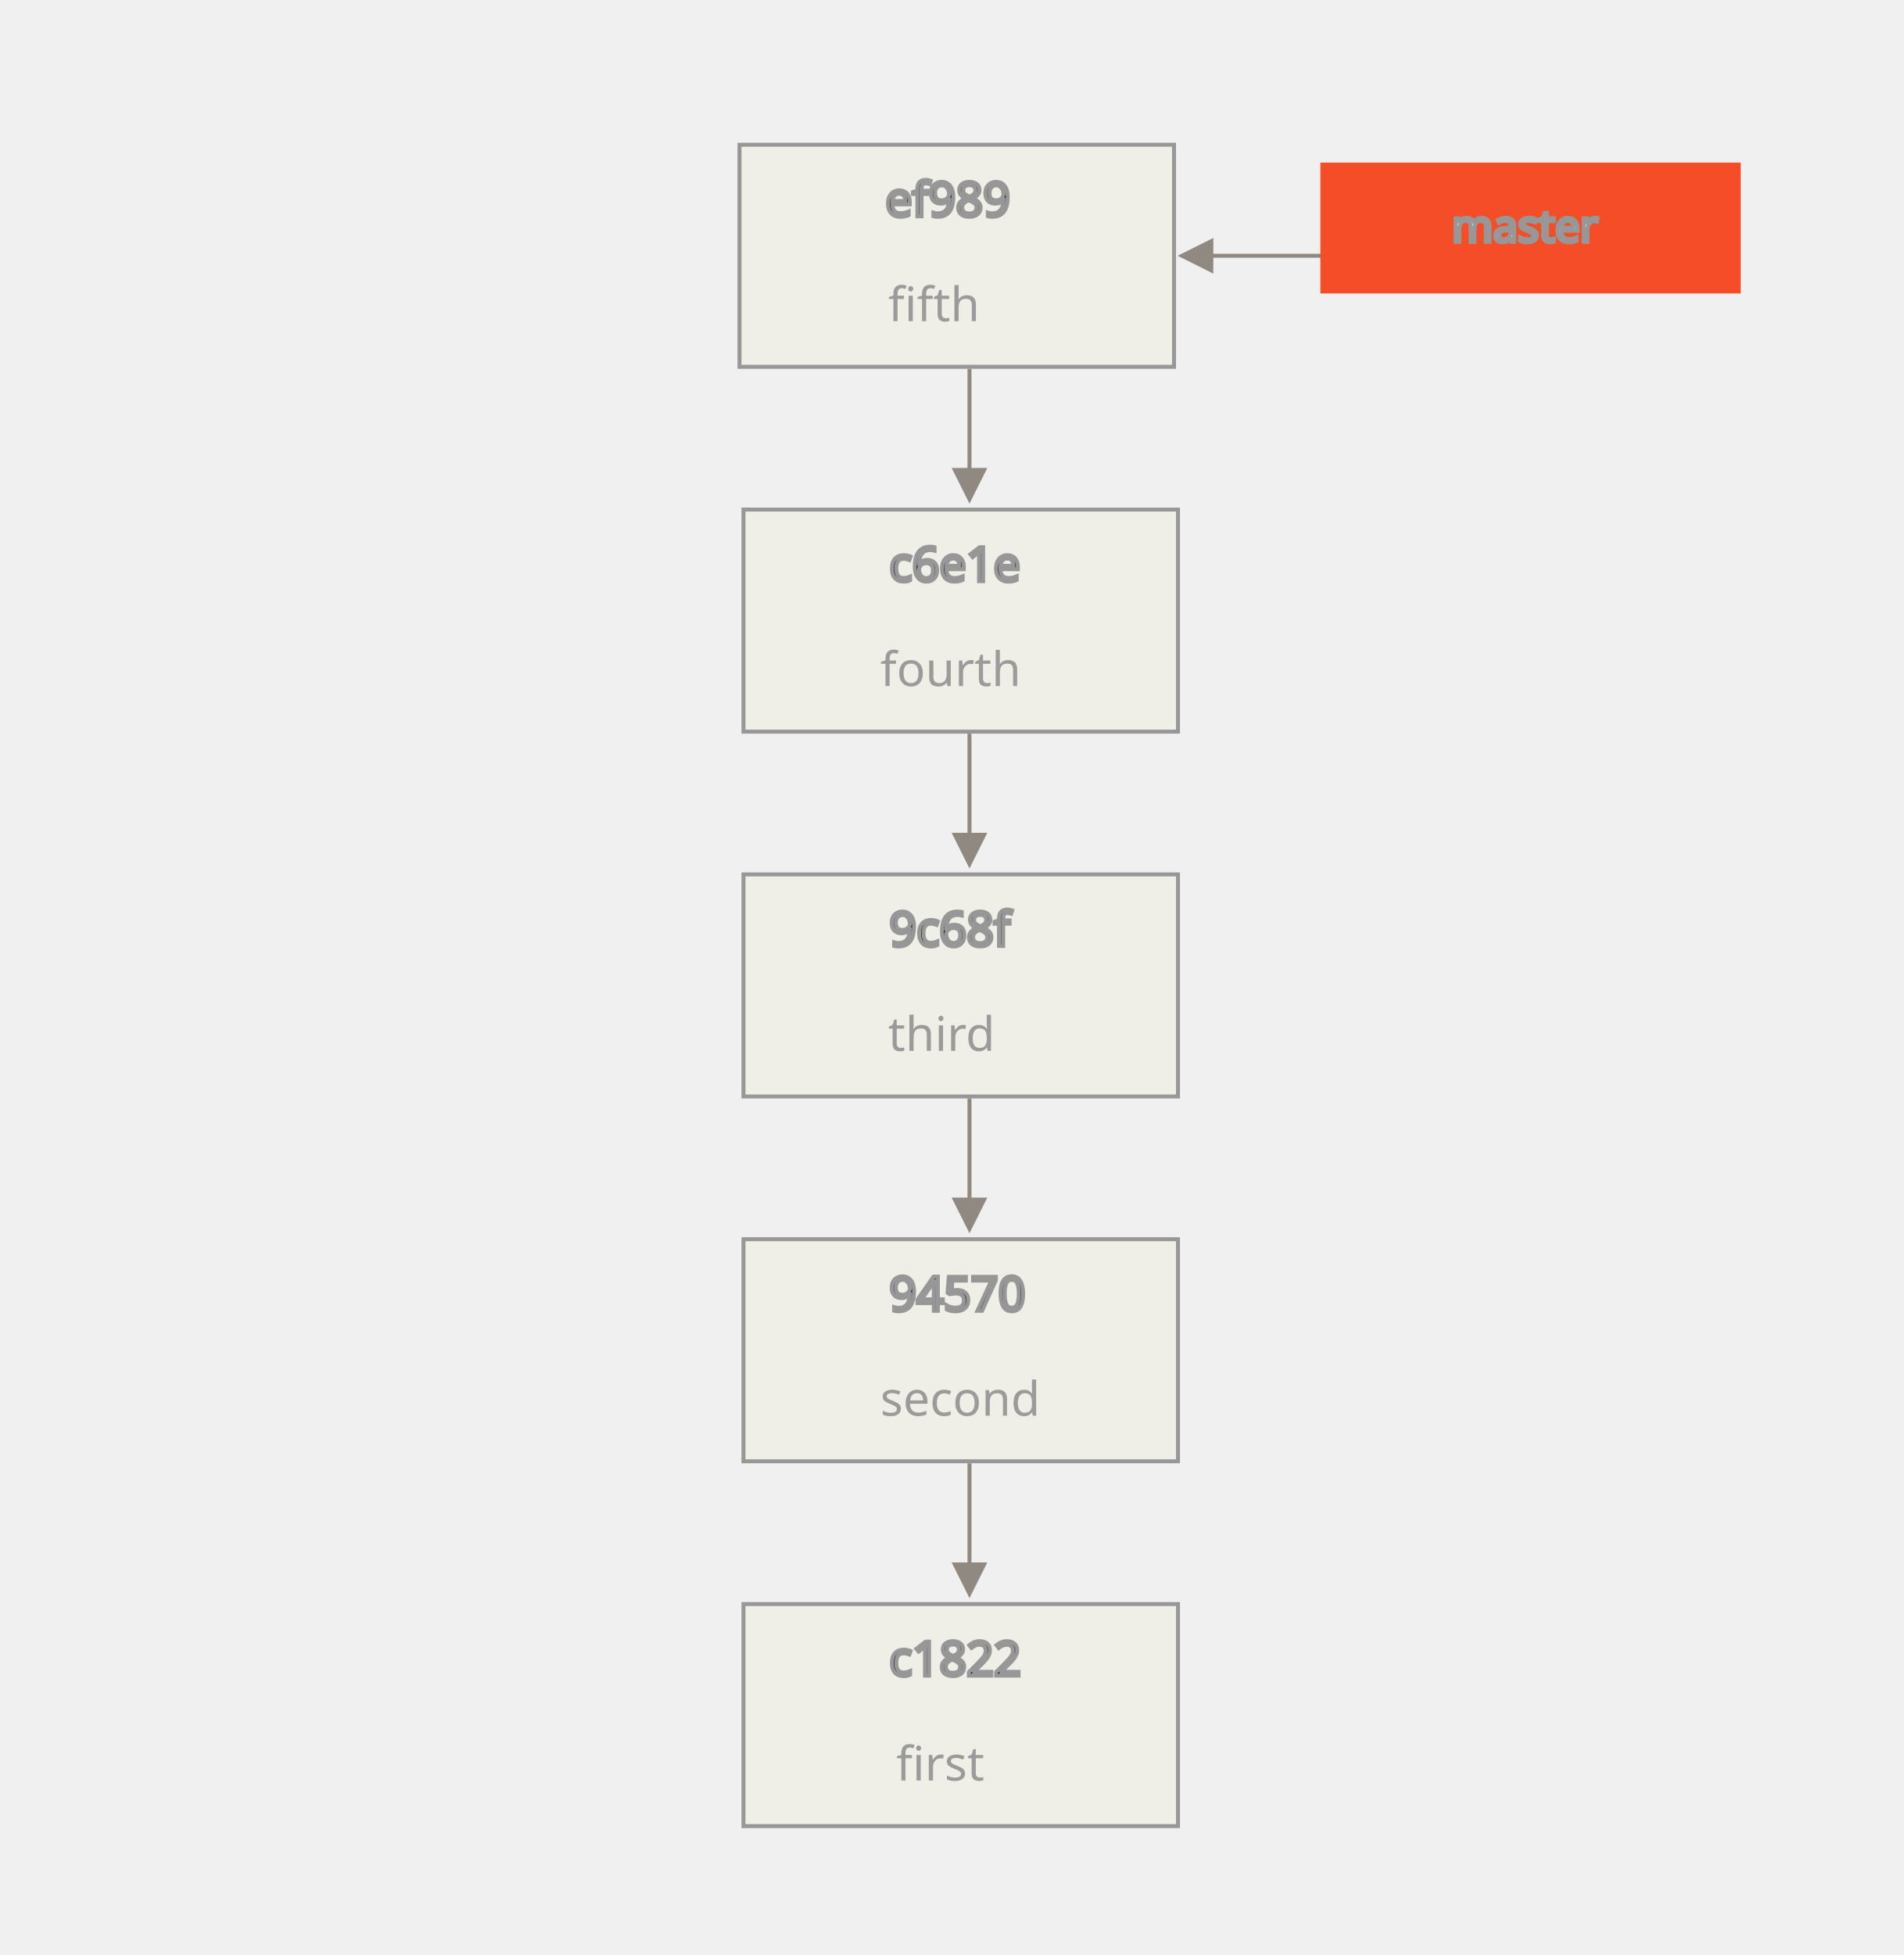
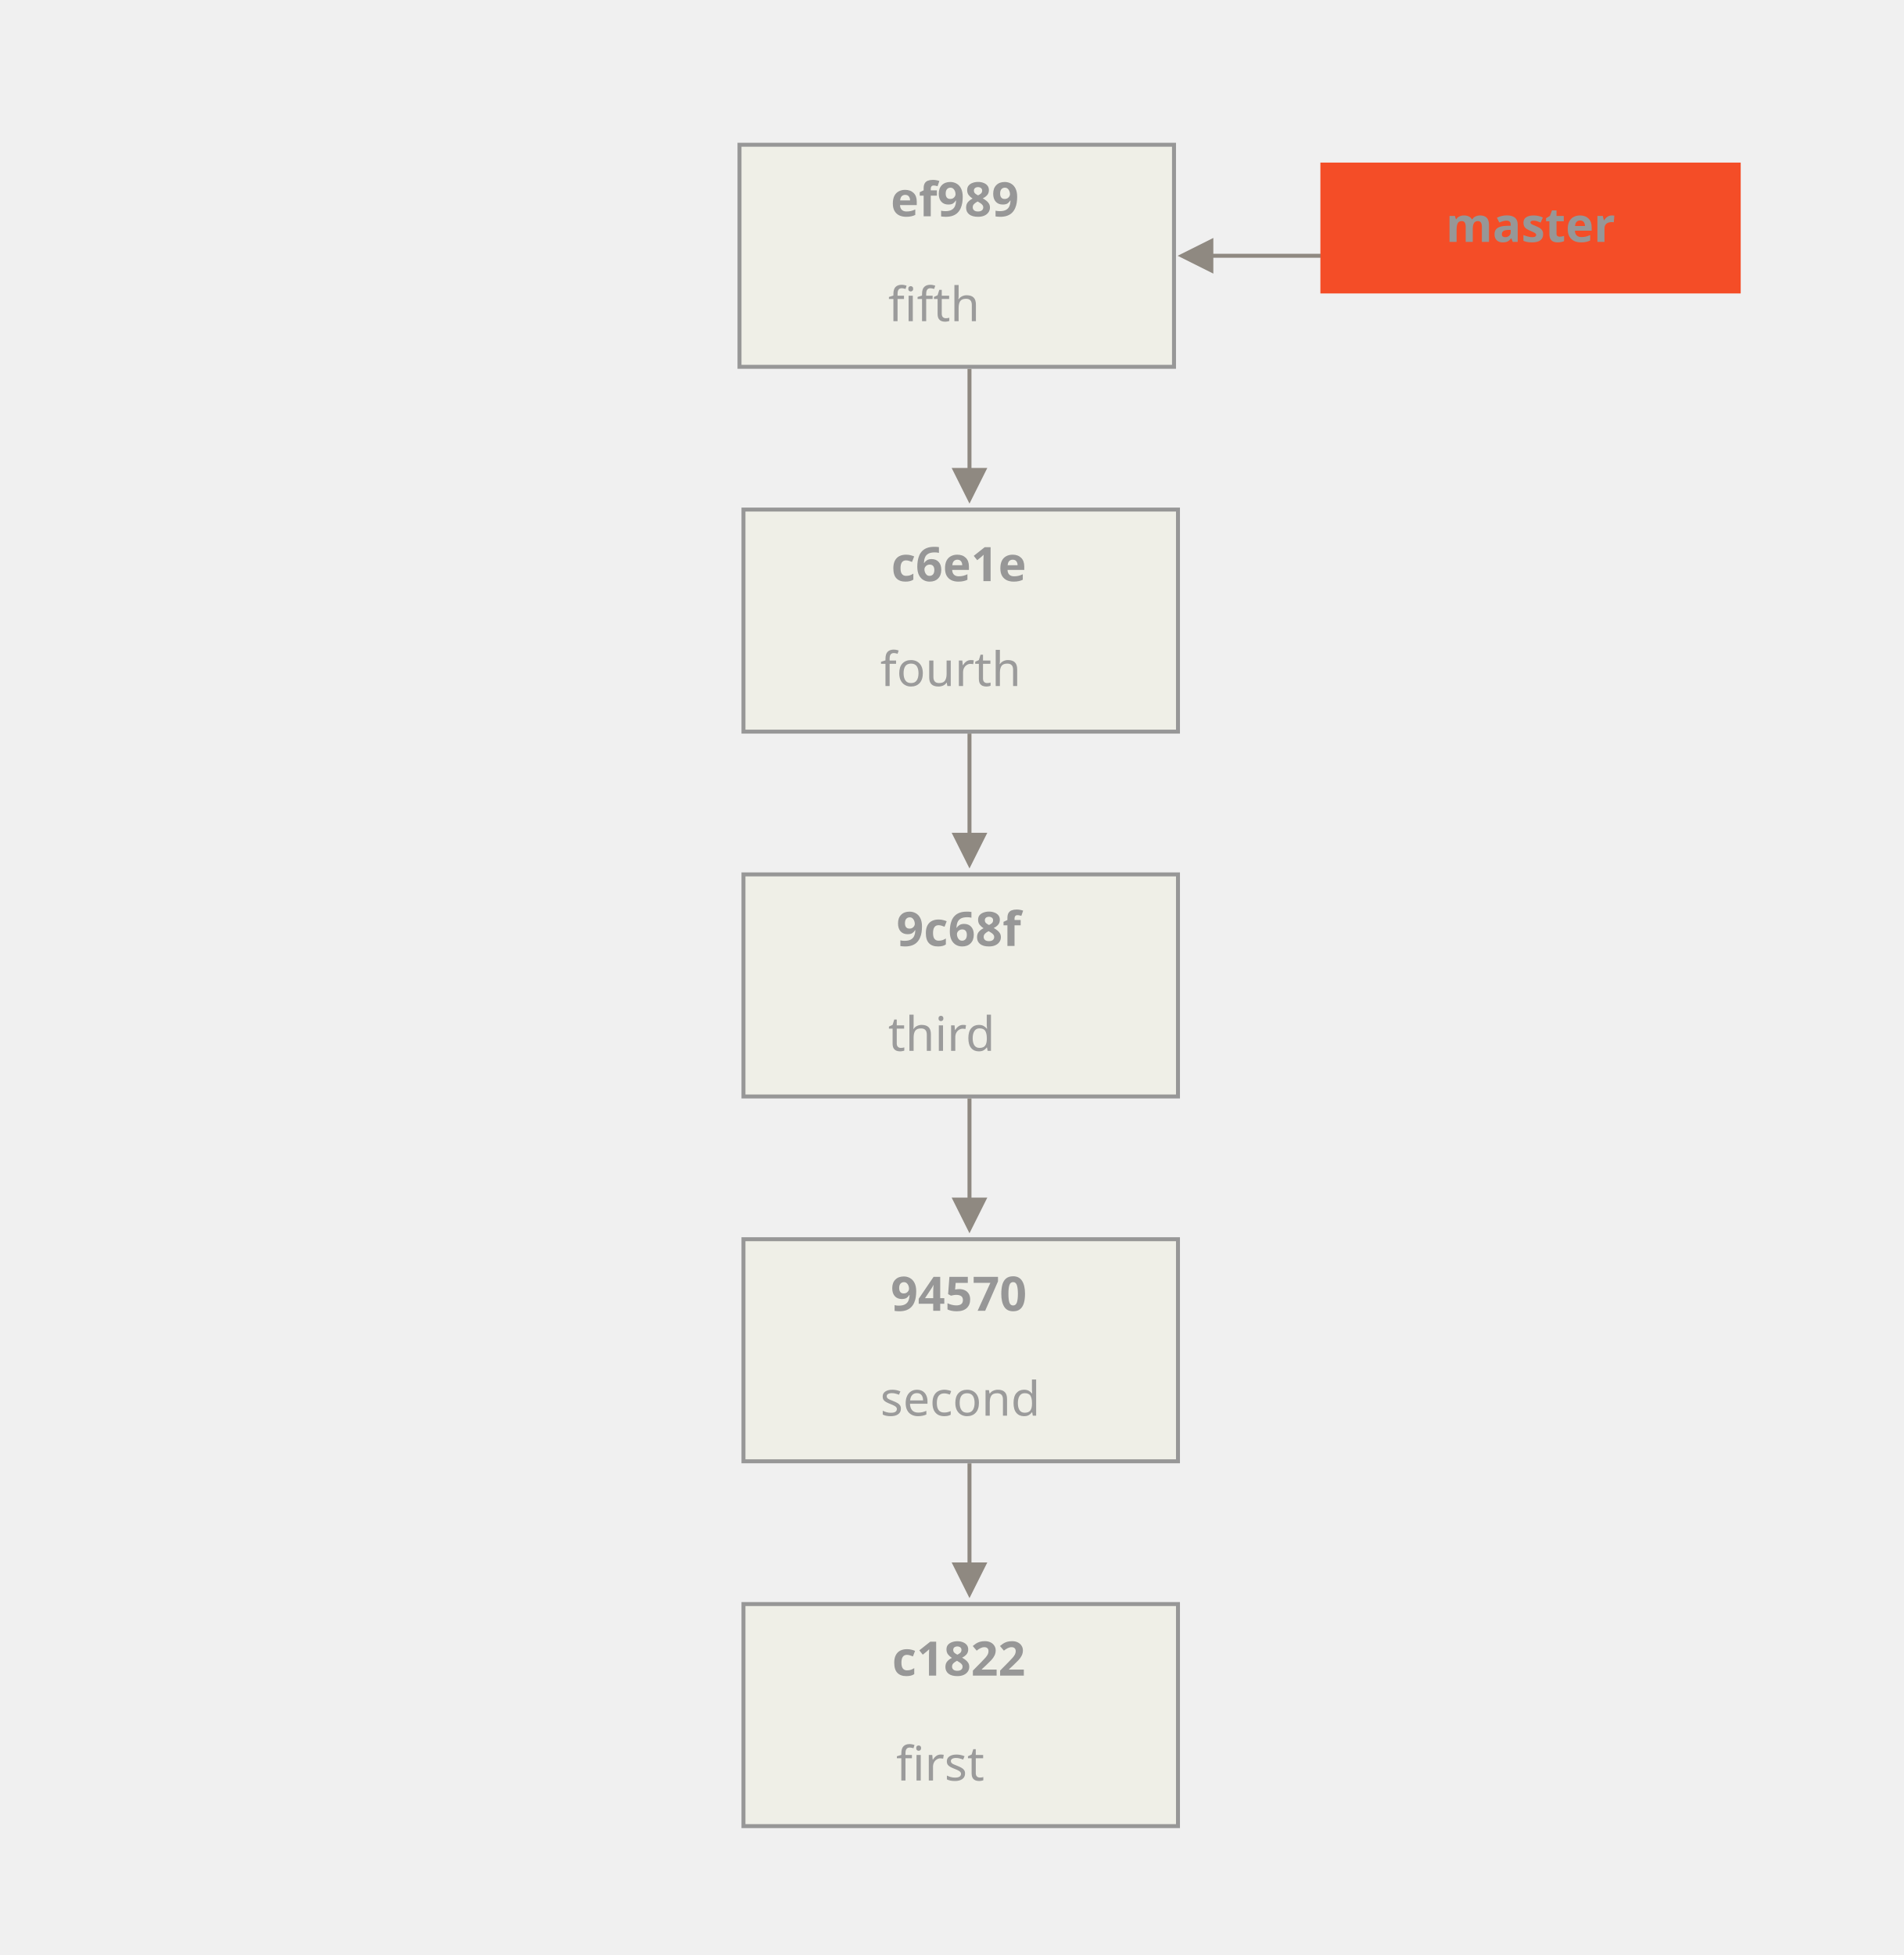
<svg xmlns="http://www.w3.org/2000/svg" width="480px" height="493px" viewBox="0 0 480 493" version="1.1">
  <g id="replace1" stroke="none" stroke-width="1" fill="none" fill-rule="evenodd">
    <path id="Line" d="M244,118 L244,93 L245,93 L245,118 L249,118 L244.5,127 L240,118 L244,118 Z" fill="#8F8981" fill-rule="nonzero" />
    <path id="Line-2" d="M306,64 L337,64 L337,65 L306,65 L306,69 L297,64.5 L306,60 L306,64 Z" fill="#8F8981" fill-rule="nonzero" />
    <g id="other-(2-line)" transform="translate(186, 36)" stroke="#979797">
      <rect id="Rectangle-2" fill="#EFEFE7" fill-rule="evenodd" x="0.5" y="0.5" width="109.58" height="56" />
-       <text id="master-4" font-family="RobotoMono-Regular, Roboto Mono" font-size="12" font-weight="normal" fill="#000000">
-         <tspan x="37.284" y="18.547">ef989</tspan>
+       <text stroke="#979797" stroke-width="0" font-family="Source Code Pro" font-size="12px" font-weight="900" fill="#979797" fill-opacity="1" text-anchor="middle" id="master-4">
+         <tspan x="54.79" y="18.547">ef989</tspan>
      </text>
    </g>
    <text id="fifth" font-family="RobotoMono-Regular, Roboto Mono" font-size="12" font-weight="normal" fill="#9B9B9B">
      <tspan x="224" y="81">fifth</tspan>
    </text>
    <g id="other-(2-line)" transform="translate(187, 128)" stroke="#979797">
      <rect id="Rectangle-2" fill="#EFEFE7" fill-rule="evenodd" x="0.5" y="0.5" width="109.58" height="56" />
-       <text id="master-4" font-family="RobotoMono-Regular, Roboto Mono" font-size="12" font-weight="normal" fill="#000000">
-         <tspan x="37.287" y="18.547">c6e1e</tspan>
+       <text stroke="#979797" stroke-width="0" font-family="Source Code Pro" font-size="12px" font-weight="900" fill="#979797" fill-opacity="1" text-anchor="middle" id="master-4">
+         <tspan x="54.79" y="18.547">c6e1e</tspan>
      </text>
    </g>
    <text id="fourth" font-family="RobotoMono-Regular, Roboto Mono" font-size="12" font-weight="normal" fill="#9B9B9B">
      <tspan x="222" y="173">fourth</tspan>
    </text>
    <path id="Line-3" d="M244,210 L244,185 L245,185 L245,210 L249,210 L244.5,219 L240,210 L244,210 Z" fill="#8F8981" fill-rule="nonzero" />
    <g id="other-(2-line)" transform="translate(187, 220)" stroke="#979797">
      <rect id="Rectangle-2" fill="#EFEFE7" fill-rule="evenodd" x="0.5" y="0.5" width="109.58" height="56" />
-       <text id="master-4" font-family="RobotoMono-Regular, Roboto Mono" font-size="12" font-weight="normal" fill="#000000">
-         <tspan x="37.284" y="18.547">9c68f</tspan>
+       <text stroke="#979797" stroke-width="0" font-family="Source Code Pro" font-size="12px" font-weight="900" fill="#979797" fill-opacity="1" text-anchor="middle" id="master-4">
+         <tspan x="54.79" y="18.547">9c68f</tspan>
      </text>
    </g>
    <text id="third" font-family="RobotoMono-Regular, Roboto Mono" font-size="12" font-weight="normal" fill="#9B9B9B">
      <tspan x="224" y="265">third</tspan>
    </text>
    <path id="Line-4" d="M244,302 L244,277 L245,277 L245,302 L249,302 L244.5,311 L240,302 L244,302 Z" fill="#8F8981" fill-rule="nonzero" />
    <g id="other-(2-line)" transform="translate(187, 312)" stroke="#979797">
      <rect id="Rectangle-2" fill="#EFEFE7" fill-rule="evenodd" x="0.5" y="0.5" width="109.58" height="56" />
-       <text id="master-4" font-family="RobotoMono-Regular, Roboto Mono" font-size="12" font-weight="normal" fill="#000000">
-         <tspan x="37.287" y="18.547">94570</tspan>
+       <text stroke="#979797" stroke-width="0" font-family="Source Code Pro" font-size="12px" font-weight="900" fill="#979797" fill-opacity="1" text-anchor="middle" id="master-4">
+         <tspan x="54.79" y="18.547">94570</tspan>
      </text>
    </g>
    <text id="second" font-family="RobotoMono-Regular, Roboto Mono" font-size="12" font-weight="normal" fill="#9B9B9B">
      <tspan x="222" y="357">second</tspan>
    </text>
    <path id="Line-5" d="M244,394 L244,369 L245,369 L245,394 L249,394 L244.5,403 L240,394 L244,394 Z" fill="#8F8981" fill-rule="nonzero" />
    <g id="other-(2-line)" transform="translate(187, 404)" stroke="#979797">
      <rect id="Rectangle-2" fill="#EFEFE7" fill-rule="evenodd" x="0.5" y="0.5" width="109.58" height="56" />
-       <text id="master-4" font-family="RobotoMono-Regular, Roboto Mono" font-size="12" font-weight="normal" fill="#000000">
-         <tspan x="37.287" y="18.547">c1822</tspan>
+       <text stroke="#979797" stroke-width="0" font-family="Source Code Pro" font-size="12px" font-weight="900" fill="#979797" fill-opacity="1" text-anchor="middle" id="master-4">
+         <tspan x="54.79" y="18.547">c1822</tspan>
      </text>
    </g>
    <text id="first" font-family="RobotoMono-Regular, Roboto Mono" font-size="12" font-weight="normal" fill="#9B9B9B">
      <tspan x="226" y="449">first</tspan>
    </text>
    <g id="ref" transform="translate(333, 41)">
      <rect id="Rectangle-2" fill="#F44D27" fill-rule="evenodd" x="0" y="0" width="106" height="33" />
-       <text id="master" stroke="#979797" stroke-width="1" font-family="RobotoMono-Regular, Roboto Mono" font-size="11.143" font-weight="normal" fill="#FFFFFF">
-         <tspan x="33.129" y="20">master</tspan>
+       <text stroke="#979797" stroke-width="0" font-family="Source Code Pro" font-size="12px" font-weight="900" fill="#979797" fill-opacity="1" text-anchor="middle" id="master">
+         <tspan x="53" y="20">master</tspan>
      </text>
    </g>
  </g>
</svg>
